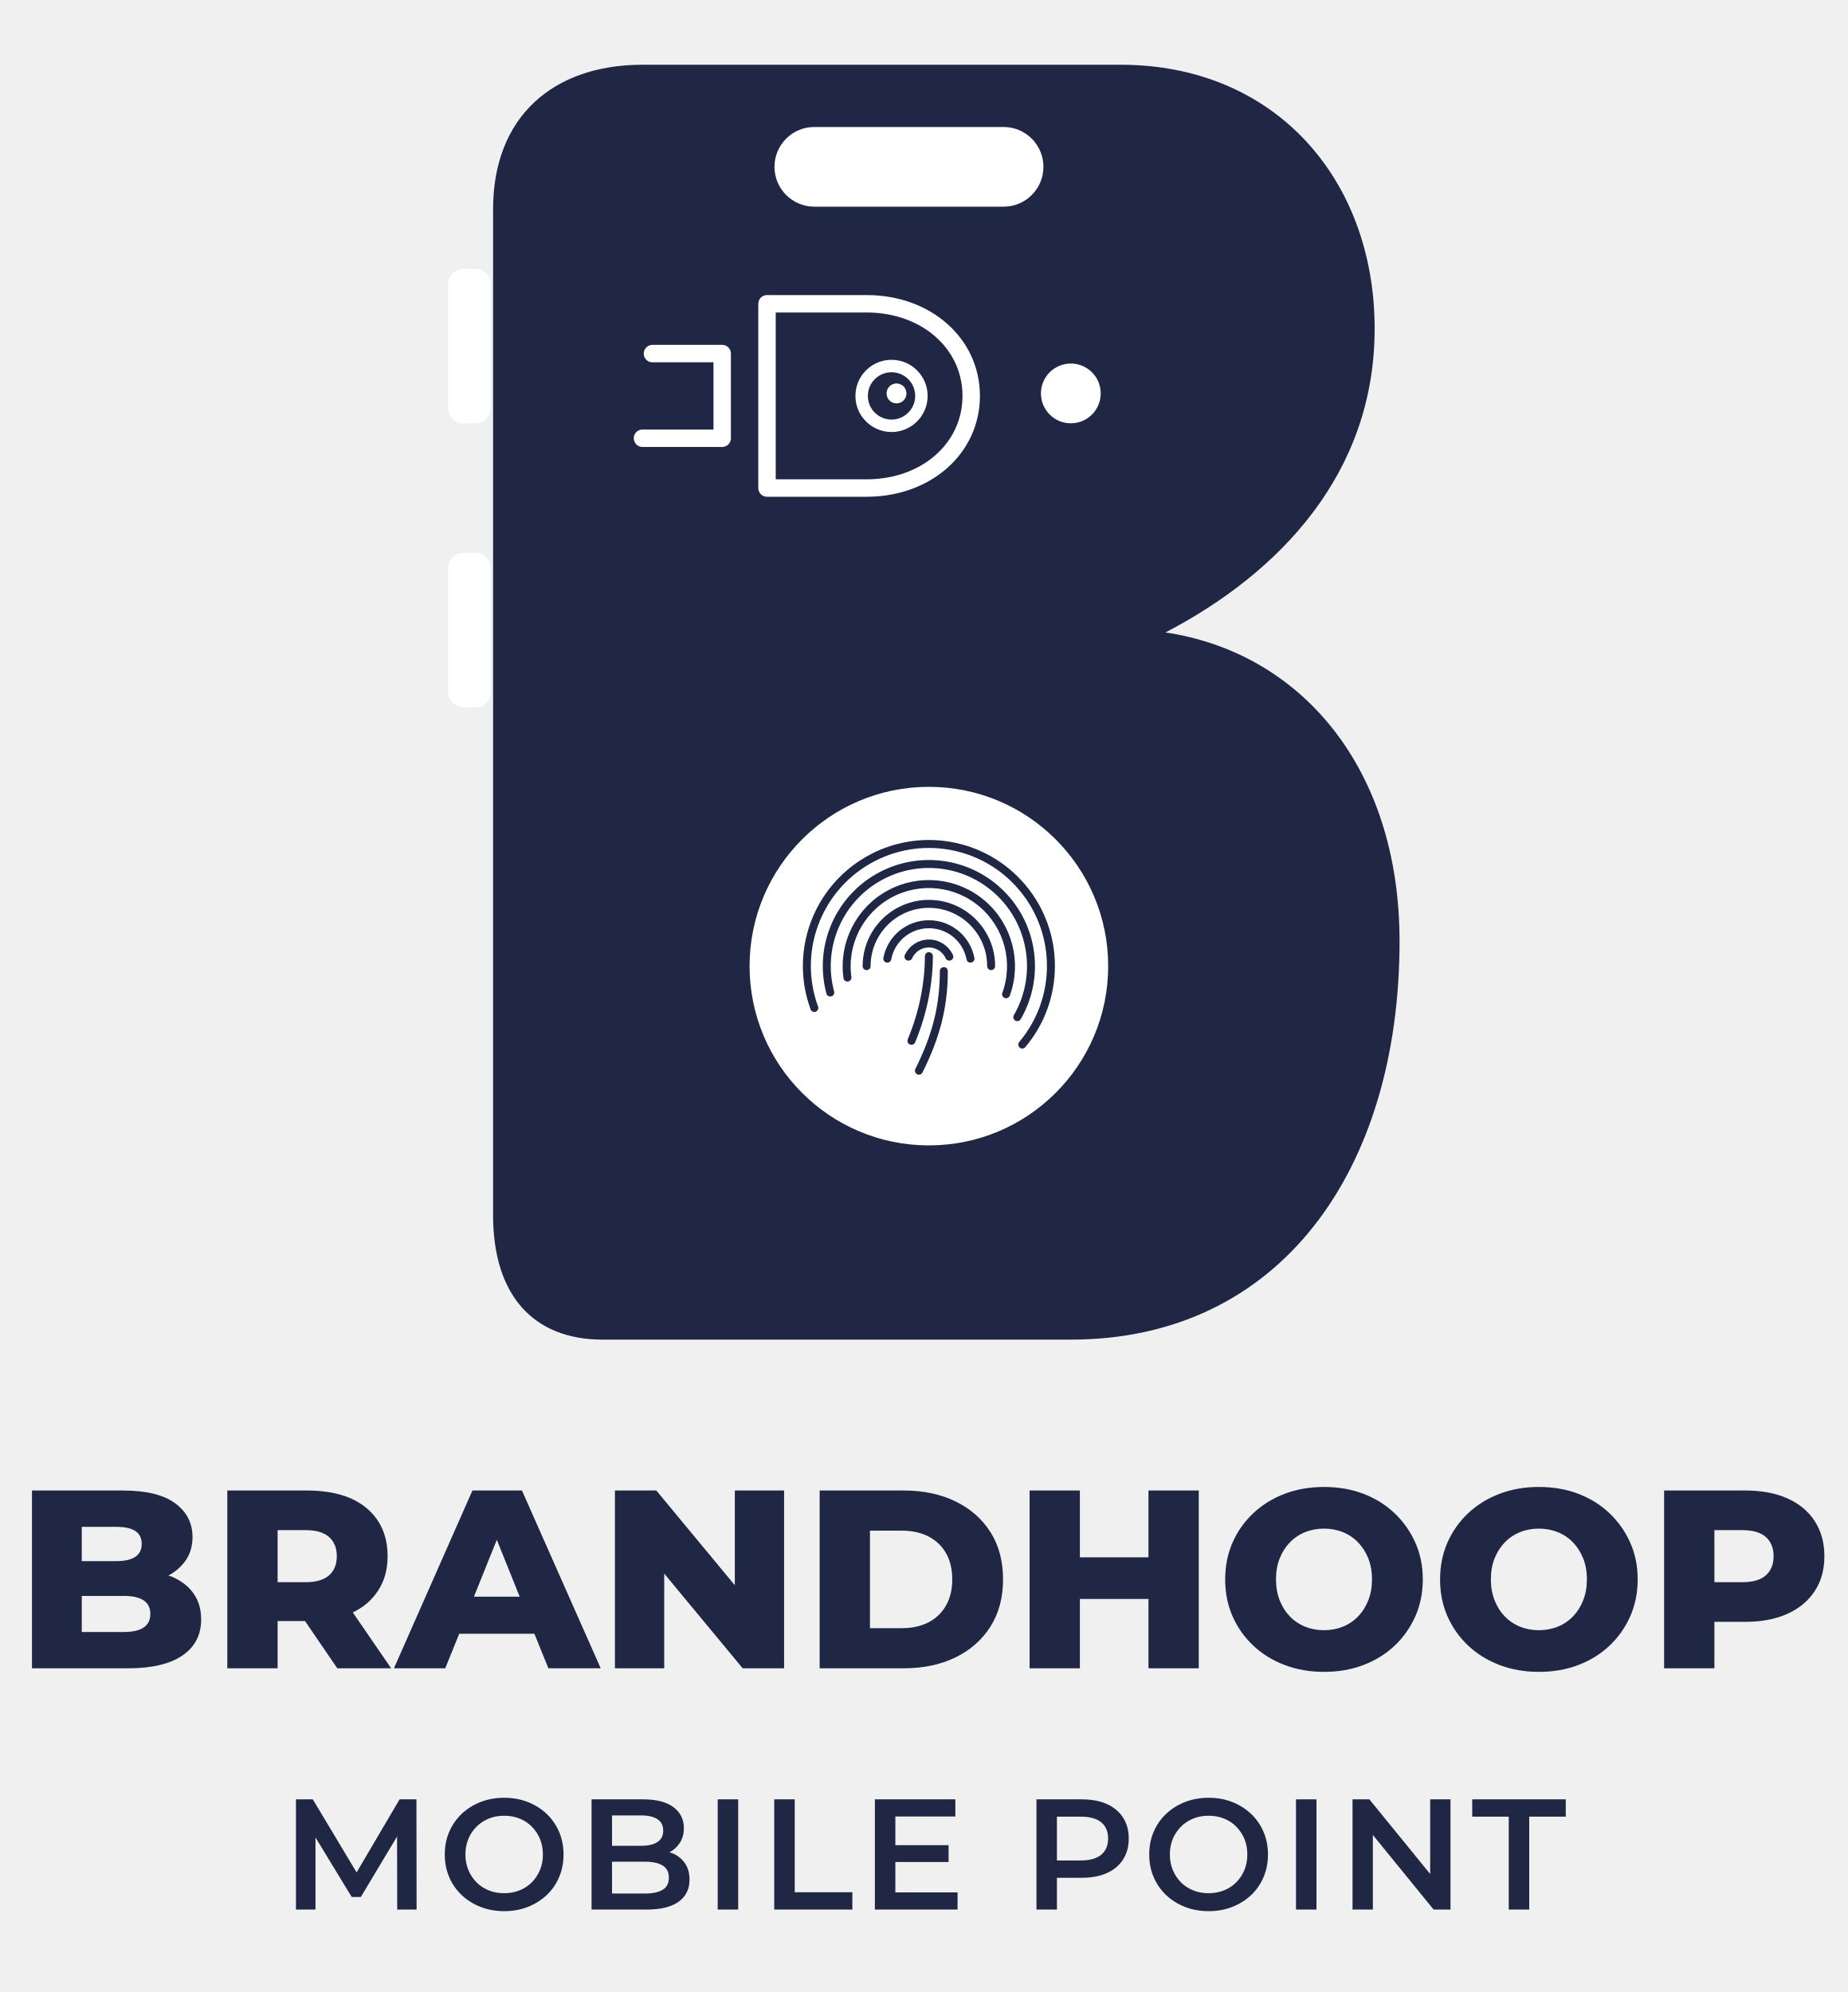
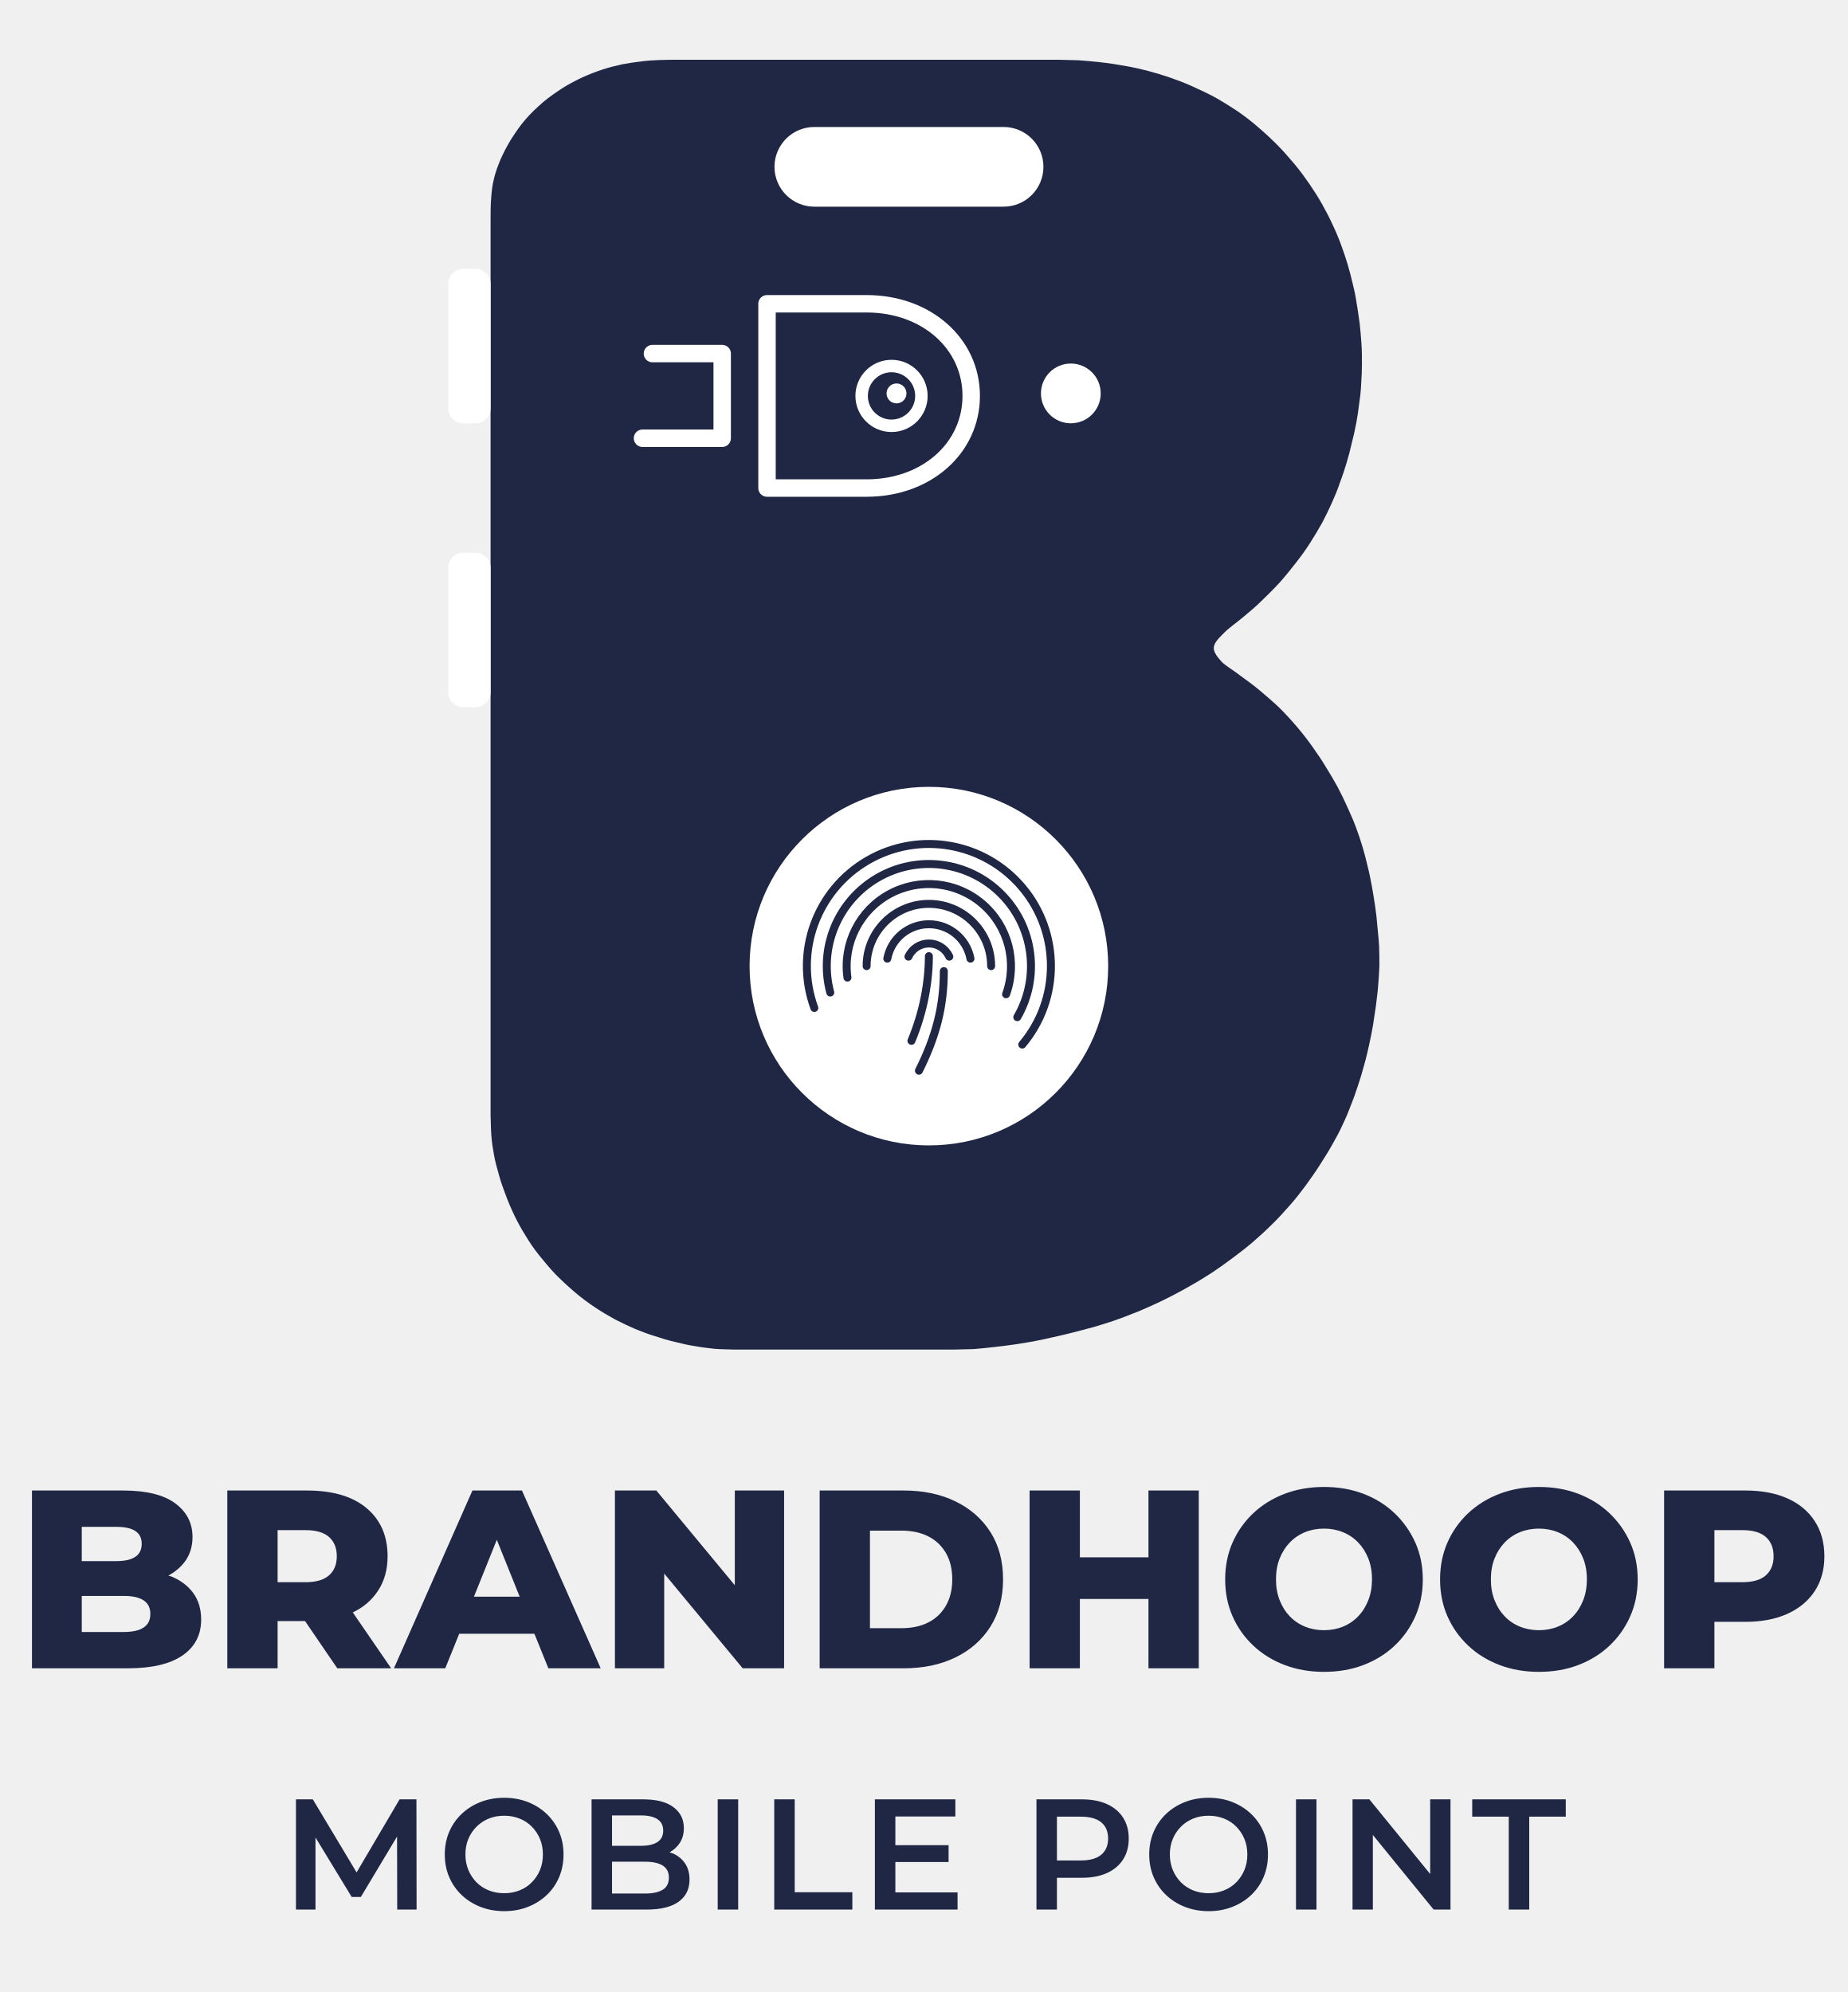
<svg xmlns="http://www.w3.org/2000/svg" viewBox="150 130 742 800" role="img" aria-label="Brandhoop Mobile Point">
-   <path d="M348 214C348 177 372 156 408 156L600 156C662 156 702 202 702 262C702 320 664 360 618 384C672 392 712 438 712 508C712 600 664 668 580 668L392 668C364 668 348 650 348 618Z" fill="#1F2744" />
+   <path d="M408.0 154.6C405.5 154.9 402.7 155.3 400.0 155.8C397.3 156.4 394.7 157.0 392.0 157.9C389.3 158.8 386.7 159.8 384.0 161.0C381.3 162.3 378.7 163.6 376.0 165.3C373.4 167.0 370.6 168.9 368.1 171.0C365.6 173.2 363.0 175.6 360.9 178.1C358.7 180.6 356.9 183.4 355.2 186.0C353.6 188.6 352.2 191.3 351.0 194.0C349.9 196.7 348.9 199.3 348.3 202.0C347.6 204.7 347.4 207.3 347.2 210.0C347.0 212.7 347.0 215.3 347.0 218.0C347.0 220.7 347.0 223.3 347.0 226.0C347.0 228.7 347.0 231.3 347.0 234.0C347.0 236.7 347.0 239.3 347.0 242.0C347.0 244.7 347.0 247.3 347.0 250.0C347.0 252.7 347.0 255.3 347.0 258.0C347.0 260.7 347.0 263.3 347.0 266.0C347.0 268.7 347.0 271.3 347.0 274.0C347.0 276.7 347.0 279.3 347.0 282.0C347.0 284.7 347.0 287.3 347.0 290.0C347.0 292.7 347.0 295.3 347.0 298.0C347.0 300.7 347.0 303.3 347.0 306.0C347.0 308.7 347.0 311.3 347.0 314.0C347.0 316.7 347.0 319.3 347.0 322.0C347.0 324.7 347.0 327.3 347.0 330.0C347.0 332.7 347.0 335.3 347.0 338.0C347.0 340.7 347.0 343.3 347.0 346.0C347.0 348.7 347.0 351.3 347.0 354.0C347.0 356.7 347.0 359.3 347.0 362.0C347.0 364.7 347.0 367.3 347.0 370.0C347.0 372.7 347.0 375.3 347.0 378.0C347.0 380.7 347.0 383.3 347.0 386.0C347.0 388.7 347.0 391.3 347.0 394.0C347.0 396.7 347.0 399.3 347.0 402.0C347.0 404.7 347.0 407.3 347.0 410.0C347.0 412.7 347.0 415.3 347.0 418.0C347.0 420.7 347.0 423.3 347.0 426.0C347.0 428.7 347.0 431.3 347.0 434.0C347.0 436.7 347.0 439.3 347.0 442.0C347.0 444.7 347.0 447.3 347.0 450.0C347.0 452.7 347.0 455.3 347.0 458.0C347.0 460.7 347.0 463.3 347.0 466.0C347.0 468.7 347.0 471.3 347.0 474.0C347.0 476.7 347.0 479.3 347.0 482.0C347.0 484.7 347.0 487.3 347.0 490.0C347.0 492.7 347.0 495.3 347.0 498.0C347.0 500.7 347.0 503.3 347.0 506.0C347.0 508.7 347.0 511.3 347.0 514.0C347.0 516.7 347.0 519.3 347.0 522.0C347.0 524.7 347.0 527.3 347.0 530.0C347.0 532.7 347.0 535.3 347.0 538.0C347.0 540.7 347.0 543.3 347.0 546.0C347.0 548.7 347.0 551.3 347.0 554.0C347.0 556.7 347.0 559.3 347.0 562.0C347.0 564.7 347.0 567.3 347.0 570.0C347.0 572.7 347.0 575.3 347.0 578.0C347.1 580.7 347.1 583.3 347.3 586.0C347.5 588.7 347.9 591.3 348.4 594.0C348.9 596.7 349.6 599.3 350.4 602.0C351.1 604.7 352.1 607.3 353.1 610.0C354.1 612.7 355.2 615.3 356.5 618.0C357.8 620.7 359.2 623.3 360.9 626.0C362.5 628.7 364.3 631.4 366.4 634.0C368.5 636.6 370.8 639.4 373.2 641.9C375.7 644.4 378.4 646.9 381.0 649.1C383.6 651.3 386.3 653.3 389.0 655.1C391.7 656.9 394.3 658.4 397.0 659.9C399.7 661.3 402.3 662.5 405.0 663.7C407.7 664.8 410.3 665.8 413.0 666.6C415.7 667.5 418.3 668.3 421.0 668.9C423.7 669.6 426.3 670.2 429.0 670.6C431.7 671.1 434.3 671.4 437.0 671.7C439.7 671.9 442.3 671.9 445.0 672.0C447.7 672.0 450.3 672.0 453.0 672.0C455.7 672.0 458.3 672.0 461.0 672.0C463.7 672.0 466.3 672.0 469.0 672.0C471.7 672.0 474.3 672.0 477.0 672.0C479.7 672.0 482.3 672.0 485.0 672.0C487.7 672.0 490.3 672.0 493.0 672.0C495.7 672.0 498.3 672.0 501.0 672.0C503.7 672.0 506.3 672.0 509.0 672.0C511.7 672.0 514.3 672.0 517.0 672.0C519.7 672.0 522.3 672.0 525.0 672.0C527.7 672.0 530.3 672.0 533.0 672.0C535.7 671.9 538.3 671.9 541.0 671.8C543.7 671.6 546.3 671.3 549.0 671.0C551.7 670.7 554.3 670.4 557.0 670.0C559.7 669.6 562.3 669.2 565.0 668.7C567.7 668.2 570.3 667.6 573.0 667.0C575.7 666.4 578.3 665.8 581.0 665.1C583.7 664.4 586.3 663.7 589.0 663.0C591.7 662.2 594.3 661.4 597.0 660.5C599.7 659.6 602.3 658.6 605.0 657.5C607.7 656.5 610.3 655.3 613.0 654.1C615.7 652.9 618.3 651.6 621.0 650.2C623.7 648.8 626.3 647.4 629.0 645.8C631.7 644.3 634.3 642.6 637.0 640.9C639.7 639.1 642.3 637.2 645.0 635.2C647.7 633.2 650.4 631.1 653.0 628.9C655.6 626.6 658.3 624.2 660.8 621.7C663.3 619.3 665.7 616.6 668.0 614.0C670.3 611.4 672.4 608.7 674.4 606.0C676.3 603.3 678.2 600.7 679.9 598.0C681.6 595.3 683.3 592.7 684.8 590.0C686.3 587.3 687.8 584.7 689.0 582.0C690.3 579.3 691.4 576.7 692.4 574.0C693.5 571.3 694.4 568.7 695.3 566.0C696.2 563.3 697.0 560.7 697.7 558.0C698.5 555.3 699.1 552.7 699.7 550.0C700.3 547.3 700.8 544.7 701.3 542.0C701.7 539.3 702.1 536.7 702.5 534.0C702.8 531.3 703.2 528.7 703.4 526.0C703.6 523.3 703.8 520.7 703.9 518.0C703.9 515.3 703.9 512.7 703.8 510.0C703.6 507.3 703.4 504.7 703.1 502.0C702.9 499.3 702.6 496.7 702.2 494.0C701.8 491.3 701.4 488.7 700.9 486.0C700.4 483.3 699.9 480.7 699.2 478.0C698.6 475.3 697.9 472.7 697.1 470.0C696.3 467.3 695.4 464.7 694.4 462.0C693.4 459.3 692.2 456.7 691.0 454.0C689.8 451.3 688.5 448.7 687.1 446.0C685.6 443.3 684.1 440.7 682.4 438.0C680.8 435.3 679.0 432.7 677.1 430.0C675.2 427.3 673.1 424.6 670.9 422.0C668.7 419.4 666.3 416.8 663.8 414.3C661.3 411.9 658.6 409.6 656.0 407.4C653.4 405.2 650.6 403.2 648.0 401.3C645.5 399.3 642.4 397.6 640.6 395.8C638.9 393.9 637.3 392.0 637.4 390.1C637.5 388.1 639.5 386.2 641.5 384.2C643.4 382.2 646.4 380.2 649.0 378.0C651.5 375.9 654.2 373.7 656.6 371.3C659.1 368.9 661.6 366.4 663.9 363.9C666.2 361.3 668.4 358.6 670.4 356.0C672.5 353.3 674.4 350.7 676.1 348.0C677.8 345.3 679.4 342.7 680.9 340.0C682.3 337.3 683.6 334.7 684.8 332.0C686.0 329.3 687.1 326.7 688.0 324.0C689.0 321.3 689.9 318.7 690.7 316.0C691.5 313.3 692.2 310.7 692.8 308.0C693.5 305.3 694.1 302.7 694.6 300.0C695.1 297.3 695.5 294.7 695.8 292.0C696.2 289.3 696.5 286.7 696.6 284.0C696.8 281.3 696.9 278.7 696.9 276.0C696.9 273.3 696.9 270.7 696.7 268.0C696.5 265.3 696.3 262.7 696.0 260.0C695.6 257.3 695.3 254.7 694.8 252.0C694.4 249.3 693.9 246.7 693.2 244.0C692.6 241.3 691.9 238.7 691.1 236.0C690.3 233.3 689.4 230.7 688.4 228.0C687.4 225.3 686.3 222.7 685.0 220.0C683.8 217.3 682.4 214.7 680.9 212.0C679.4 209.3 677.7 206.7 675.9 204.0C674.0 201.3 672.1 198.6 669.9 196.0C667.7 193.4 665.3 190.6 662.8 188.1C660.3 185.6 657.6 183.1 655.0 180.9C652.4 178.6 649.7 176.6 647.0 174.7C644.3 172.9 641.7 171.3 639.0 169.7C636.3 168.2 633.7 166.9 631.0 165.7C628.3 164.4 625.7 163.3 623.0 162.3C620.3 161.3 617.7 160.4 615.0 159.6C612.3 158.8 609.7 158.1 607.0 157.5C604.3 156.9 601.7 156.4 599.0 156.0C596.3 155.5 593.7 155.2 591.0 154.9C588.3 154.6 585.7 154.4 583.0 154.2C580.3 154.1 577.7 154.1 575.0 154.0C572.3 154.0 569.7 154.0 567.0 154.0C564.3 154.0 561.7 154.0 559.0 154.0C556.3 154.0 553.7 154.0 551.0 154.0C548.3 154.0 545.7 154.0 543.0 154.0C540.3 154.0 537.7 154.0 535.0 154.0C532.3 154.0 529.7 154.0 527.0 154.0C524.3 154.0 521.7 154.0 519.0 154.0C516.3 154.0 513.7 154.0 511.0 154.0C508.3 154.0 505.7 154.0 503.0 154.0C500.3 154.0 497.7 154.0 495.0 154.0C492.3 154.0 489.7 154.0 487.0 154.0C484.3 154.0 481.7 154.0 479.0 154.0C476.3 154.0 473.7 154.0 471.0 154.0C468.3 154.0 465.7 154.0 463.0 154.0C460.3 154.0 457.7 154.0 455.0 154.0C452.3 154.0 449.7 154.0 447.0 154.0C444.3 154.0 441.7 154.0 439.0 154.0C436.3 154.0 433.7 154.0 431.0 154.0C428.3 154.0 425.7 154.0 423.0 154.0C420.3 154.0 417.5 154.0 415.0 154.1C412.5 154.2 410.5 154.3 408.0 154.6Z" fill="#1F2744" />
  <rect x="330" y="238" width="17" height="62" rx="6" fill="#FFFFFF" />
  <rect x="330" y="352" width="17" height="62" rx="6" fill="#FFFFFF" />
  <rect x="461" y="181" width="108" height="32" rx="16" fill="#FFFFFF" />
  <g fill="none" stroke="#FFFFFF" stroke-width="7" stroke-linecap="round" stroke-linejoin="round">
    <path d="M458 252H498C522 252 540 268 540 289C540 310 522 326 498 326H458Z" />
    <path d="M412 272H440M408 306H440M440 272V306" />
  </g>
  <circle cx="508" cy="289" r="12" fill="none" stroke="#FFFFFF" stroke-width="5" />
  <circle cx="510" cy="288" r="4" fill="#FFFFFF" />
  <circle cx="580" cy="288" r="12" fill="#FFFFFF" />
  <circle cx="523" cy="518" r="72" fill="#FFFFFF" />
  <path d="M514.8 514.2A9 9 0 0 1 531.2 514.2" fill="none" stroke="#1F2744" stroke-width="3.2" stroke-linecap="round" />
  <path d="M506.3 515.0A17 17 0 0 1 539.7 515.0" fill="none" stroke="#1F2744" stroke-width="3.2" stroke-linecap="round" />
  <path d="M498.0 518.0A25 25 0 0 1 548.0 518.0" fill="none" stroke="#1F2744" stroke-width="3.2" stroke-linecap="round" />
  <path d="M490.3 522.6A33 33 0 1 1 554.0 529.3" fill="none" stroke="#1F2744" stroke-width="3.2" stroke-linecap="round" />
  <path d="M483.4 528.6A41 41 0 1 1 558.5 538.5" fill="none" stroke="#1F2744" stroke-width="3.2" stroke-linecap="round" />
  <path d="M477.0 534.8A49 49 0 1 1 560.5 549.5" fill="none" stroke="#1F2744" stroke-width="3.2" stroke-linecap="round" />
  <path d="M523 514c0 10 -2 22 -7 34M529 520c0 14 -3 26 -10 40" fill="none" stroke="#1F2744" stroke-width="3.2" stroke-linecap="round" />
  <path d="M7.14 0.0V-71.4H43.656Q57.732 -71.4 64.668 -66.249Q71.604 -61.098 71.604 -52.734Q71.604 -47.226 68.748 -43.146Q66.198 -39.576 61.914 -37.23Q62.628 -37.026 63.24 -36.822Q68.85 -34.476 71.961 -30.141Q75.072 -25.806 75.072 -19.584Q75.072 -10.302 67.575 -5.151Q60.078 0.0 45.696 0.0ZM27.132 -14.586H44.064Q49.266 -14.586 51.969 -16.371Q54.672 -18.156 54.672 -21.828Q54.672 -25.5 51.969 -27.285Q49.266 -29.07 44.064 -29.07H27.132ZM27.132 -43.044H41.004Q46.104 -43.044 48.654 -44.778Q51.204 -46.512 51.204 -49.98Q51.204 -53.448 48.654 -55.131Q46.104 -56.814 41.004 -56.814H27.132Z M85.578 0.0V-71.4H117.504Q133.11 -71.4 141.525 -64.311Q149.94 -57.222 149.94 -44.982Q149.94 -36.924 146.064 -31.11Q142.392 -25.5 135.966 -22.44L151.368 0.0H129.744L116.79 -18.972H105.774V0.0ZM105.774 -34.578H116.994Q123.318 -34.578 126.429 -37.332Q129.54 -40.086 129.54 -44.982Q129.54 -49.98 126.429 -52.734Q123.318 -55.488 116.994 -55.488H105.774Z M152.49 0.0 184.008 -71.4H203.898L235.518 0.0H214.506L208.896 -13.872H178.704L173.094 0.0ZM202.98 -28.764 193.8 -51.612 184.62 -28.764Z M241.23 0.0V-71.4H257.856L289.374 -33.354V-71.4H309.162V0.0H292.536L261.018 -38.046V0.0Z M323.442 0.0V-71.4H357.204Q369.036 -71.4 378.012 -67.014Q386.988 -62.628 392.037 -54.672Q397.086 -46.716 397.086 -35.7Q397.086 -24.786 392.037 -16.779Q386.988 -8.772 378.012 -4.386Q369.036 0.0 357.204 0.0ZM343.638 -16.116H356.388Q362.508 -16.116 367.047 -18.411Q371.586 -20.706 374.136 -25.143Q376.686 -29.58 376.686 -35.7Q376.686 -41.922 374.136 -46.308Q371.586 -50.694 367.047 -52.989Q362.508 -55.284 356.388 -55.284H343.638Z" transform="translate(155.7 800)" fill="#1F2744" />
  <path d="M54.876 0.0V-27.846H27.336V0.0H7.14V-71.4H27.336V-44.574H54.876V-71.4H75.072V0.0Z M125.358 1.428Q116.79 1.428 109.548 -1.326Q102.306 -4.08 96.951 -9.129Q91.596 -14.178 88.638 -20.91Q85.68 -27.642 85.68 -35.7Q85.68 -43.758 88.638 -50.49Q91.596 -57.222 96.951 -62.271Q102.306 -67.32 109.548 -70.074Q116.79 -72.828 125.358 -72.828Q134.028 -72.828 141.219 -70.074Q148.41 -67.32 153.714 -62.271Q159.018 -57.222 162.027 -50.49Q165.036 -43.758 165.036 -35.7Q165.036 -27.642 162.027 -20.859Q159.018 -14.076 153.714 -9.078Q148.41 -4.08 141.219 -1.326Q134.028 1.428 125.358 1.428ZM125.358 -15.3Q129.438 -15.3 132.957 -16.728Q136.476 -18.156 139.077 -20.859Q141.678 -23.562 143.157 -27.336Q144.636 -31.11 144.636 -35.7Q144.636 -40.392 143.157 -44.115Q141.678 -47.838 139.077 -50.541Q136.476 -53.244 132.957 -54.672Q129.438 -56.1 125.358 -56.1Q121.278 -56.1 117.759 -54.672Q114.24 -53.244 111.639 -50.541Q109.038 -47.838 107.559 -44.115Q106.08 -40.392 106.08 -35.7Q106.08 -31.11 107.559 -27.336Q109.038 -23.562 111.639 -20.859Q114.24 -18.156 117.759 -16.728Q121.278 -15.3 125.358 -15.3Z M211.65 1.428Q203.082 1.428 195.84 -1.326Q188.598 -4.08 183.243 -9.129Q177.888 -14.178 174.93 -20.91Q171.972 -27.642 171.972 -35.7Q171.972 -43.758 174.93 -50.49Q177.888 -57.222 183.243 -62.271Q188.598 -67.32 195.84 -70.074Q203.082 -72.828 211.65 -72.828Q220.32 -72.828 227.511 -70.074Q234.702 -67.32 240.006 -62.271Q245.31 -57.222 248.319 -50.49Q251.328 -43.758 251.328 -35.7Q251.328 -27.642 248.319 -20.859Q245.31 -14.076 240.006 -9.078Q234.702 -4.08 227.511 -1.326Q220.32 1.428 211.65 1.428ZM211.65 -15.3Q215.73 -15.3 219.249 -16.728Q222.768 -18.156 225.369 -20.859Q227.97 -23.562 229.449 -27.336Q230.928 -31.11 230.928 -35.7Q230.928 -40.392 229.449 -44.115Q227.97 -47.838 225.369 -50.541Q222.768 -53.244 219.249 -54.672Q215.73 -56.1 211.65 -56.1Q207.57 -56.1 204.051 -54.672Q200.532 -53.244 197.931 -50.541Q195.33 -47.838 193.851 -44.115Q192.372 -40.392 192.372 -35.7Q192.372 -31.11 193.851 -27.336Q195.33 -23.562 197.931 -20.859Q200.532 -18.156 204.051 -16.728Q207.57 -15.3 211.65 -15.3Z M261.936 0.0V-71.4H294.576Q304.368 -71.4 311.457 -68.238Q318.546 -65.076 322.422 -59.109Q326.298 -53.142 326.298 -44.982Q326.298 -36.924 322.422 -31.008Q318.546 -25.092 311.457 -21.879Q304.368 -18.666 294.576 -18.666H282.132V0.0ZM282.132 -34.578H293.352Q299.676 -34.578 302.787 -37.332Q305.898 -40.086 305.898 -44.982Q305.898 -49.98 302.787 -52.734Q299.676 -55.488 293.352 -55.488H282.132Z" transform="translate(556.3 800)" fill="#1F2744" />
  <path d="M5.945 0.0V-44.268H12.711L30.292 -14.925L47.556 -44.268H54.323L54.386 0.0H46.608L46.545 -29.343L31.999 -5.059H28.332L13.786 -28.964V0.0Z M89.611 0.632Q84.425 0.632 80.062 -1.075Q75.698 -2.783 72.473 -5.85Q69.248 -8.917 67.477 -13.059Q65.706 -17.201 65.706 -22.134Q65.706 -27.067 67.477 -31.209Q69.248 -35.351 72.473 -38.418Q75.698 -41.485 80.062 -43.193Q84.425 -44.9 89.548 -44.9Q94.734 -44.9 99.065 -43.193Q103.397 -41.485 106.623 -38.418Q109.848 -35.351 111.619 -31.209Q113.389 -27.067 113.389 -22.134Q113.389 -17.201 111.619 -13.027Q109.848 -8.854 106.623 -5.818Q103.397 -2.783 99.065 -1.075Q94.734 0.632 89.611 0.632ZM89.548 -6.577Q92.9 -6.577 95.745 -7.715Q98.591 -8.854 100.678 -10.972Q102.765 -13.091 103.935 -15.905Q105.105 -18.719 105.105 -22.134Q105.105 -25.549 103.935 -28.363Q102.765 -31.177 100.678 -33.296Q98.591 -35.414 95.745 -36.553Q92.9 -37.691 89.548 -37.691Q86.196 -37.691 83.382 -36.553Q80.568 -35.414 78.449 -33.296Q76.331 -31.177 75.161 -28.363Q73.991 -25.549 73.991 -22.134Q73.991 -18.782 75.161 -15.936Q76.331 -13.091 78.418 -10.972Q80.505 -8.854 83.35 -7.715Q86.196 -6.577 89.548 -6.577Z M124.646 0.0V-44.268H145.389Q153.357 -44.268 157.531 -41.138Q161.705 -38.007 161.705 -32.758Q161.705 -29.217 160.06 -26.751Q158.479 -24.347 155.95 -23.019Q156.772 -22.766 157.531 -22.45Q160.503 -21.059 162.242 -18.466Q163.981 -15.873 163.981 -12.016Q163.981 -6.324 159.618 -3.162Q155.254 0.0 146.654 0.0ZM132.867 -6.45H146.148Q150.764 -6.45 153.231 -7.968Q155.697 -9.486 155.697 -12.838Q155.697 -16.126 153.231 -17.676Q150.764 -19.225 146.148 -19.225H132.867ZM132.867 -25.612H144.503Q148.804 -25.612 151.112 -27.13Q153.42 -28.648 153.42 -31.683Q153.42 -34.782 151.112 -36.3Q148.804 -37.818 144.503 -37.818H132.867Z M175.301 0.0V-44.268H183.522V0.0Z M198.004 0.0V-44.268H206.226V-6.956H229.371V0.0Z M238.415 0.0V-44.268H270.73V-37.375H246.636V-25.865H268.011V-19.098H246.636V-6.893H271.616V0.0Z  M303.299 0.0V-44.268H321.512Q327.393 -44.268 331.599 -42.371Q335.804 -40.474 338.081 -36.932Q340.358 -33.391 340.358 -28.521Q340.358 -23.652 338.081 -20.11Q335.804 -16.569 331.599 -14.672Q327.393 -12.774 321.512 -12.774H311.52V0.0ZM311.52 -19.731H321.133Q326.571 -19.731 329.322 -22.039Q332.073 -24.347 332.073 -28.521Q332.073 -32.758 329.322 -35.035Q326.571 -37.312 321.133 -37.312H311.52Z M372.484 0.632Q367.298 0.632 362.934 -1.075Q358.571 -2.783 355.346 -5.85Q352.12 -8.917 350.35 -13.059Q348.579 -17.201 348.579 -22.134Q348.579 -27.067 350.35 -31.209Q352.12 -35.351 355.346 -38.418Q358.571 -41.485 362.934 -43.193Q367.298 -44.9 372.42 -44.9Q377.606 -44.9 381.938 -43.193Q386.27 -41.485 389.495 -38.418Q392.72 -35.351 394.491 -31.209Q396.262 -27.067 396.262 -22.134Q396.262 -17.201 394.491 -13.027Q392.72 -8.854 389.495 -5.818Q386.27 -2.783 381.938 -1.075Q377.606 0.632 372.484 0.632ZM372.42 -6.577Q375.772 -6.577 378.618 -7.715Q381.464 -8.854 383.551 -10.972Q385.638 -13.091 386.807 -15.905Q387.977 -18.719 387.977 -22.134Q387.977 -25.549 386.807 -28.363Q385.638 -31.177 383.551 -33.296Q381.464 -35.414 378.618 -36.553Q375.772 -37.691 372.42 -37.691Q369.069 -37.691 366.254 -36.553Q363.44 -35.414 361.322 -33.296Q359.203 -31.177 358.033 -28.363Q356.863 -25.549 356.863 -22.134Q356.863 -18.782 358.033 -15.936Q359.203 -13.091 361.29 -10.972Q363.377 -8.854 366.223 -7.715Q369.069 -6.577 372.42 -6.577Z M407.519 0.0V-44.268H415.74V0.0Z M430.222 0.0V-44.268H436.988L461.399 -14.292V-44.268H469.557V0.0H462.79L438.38 -29.976V0.0Z M492.956 0.0V-37.312H478.284V-44.268H515.849V-37.312H501.177V0.0Z" transform="translate(262.9 896.9)" fill="#1F2744" />
</svg>
